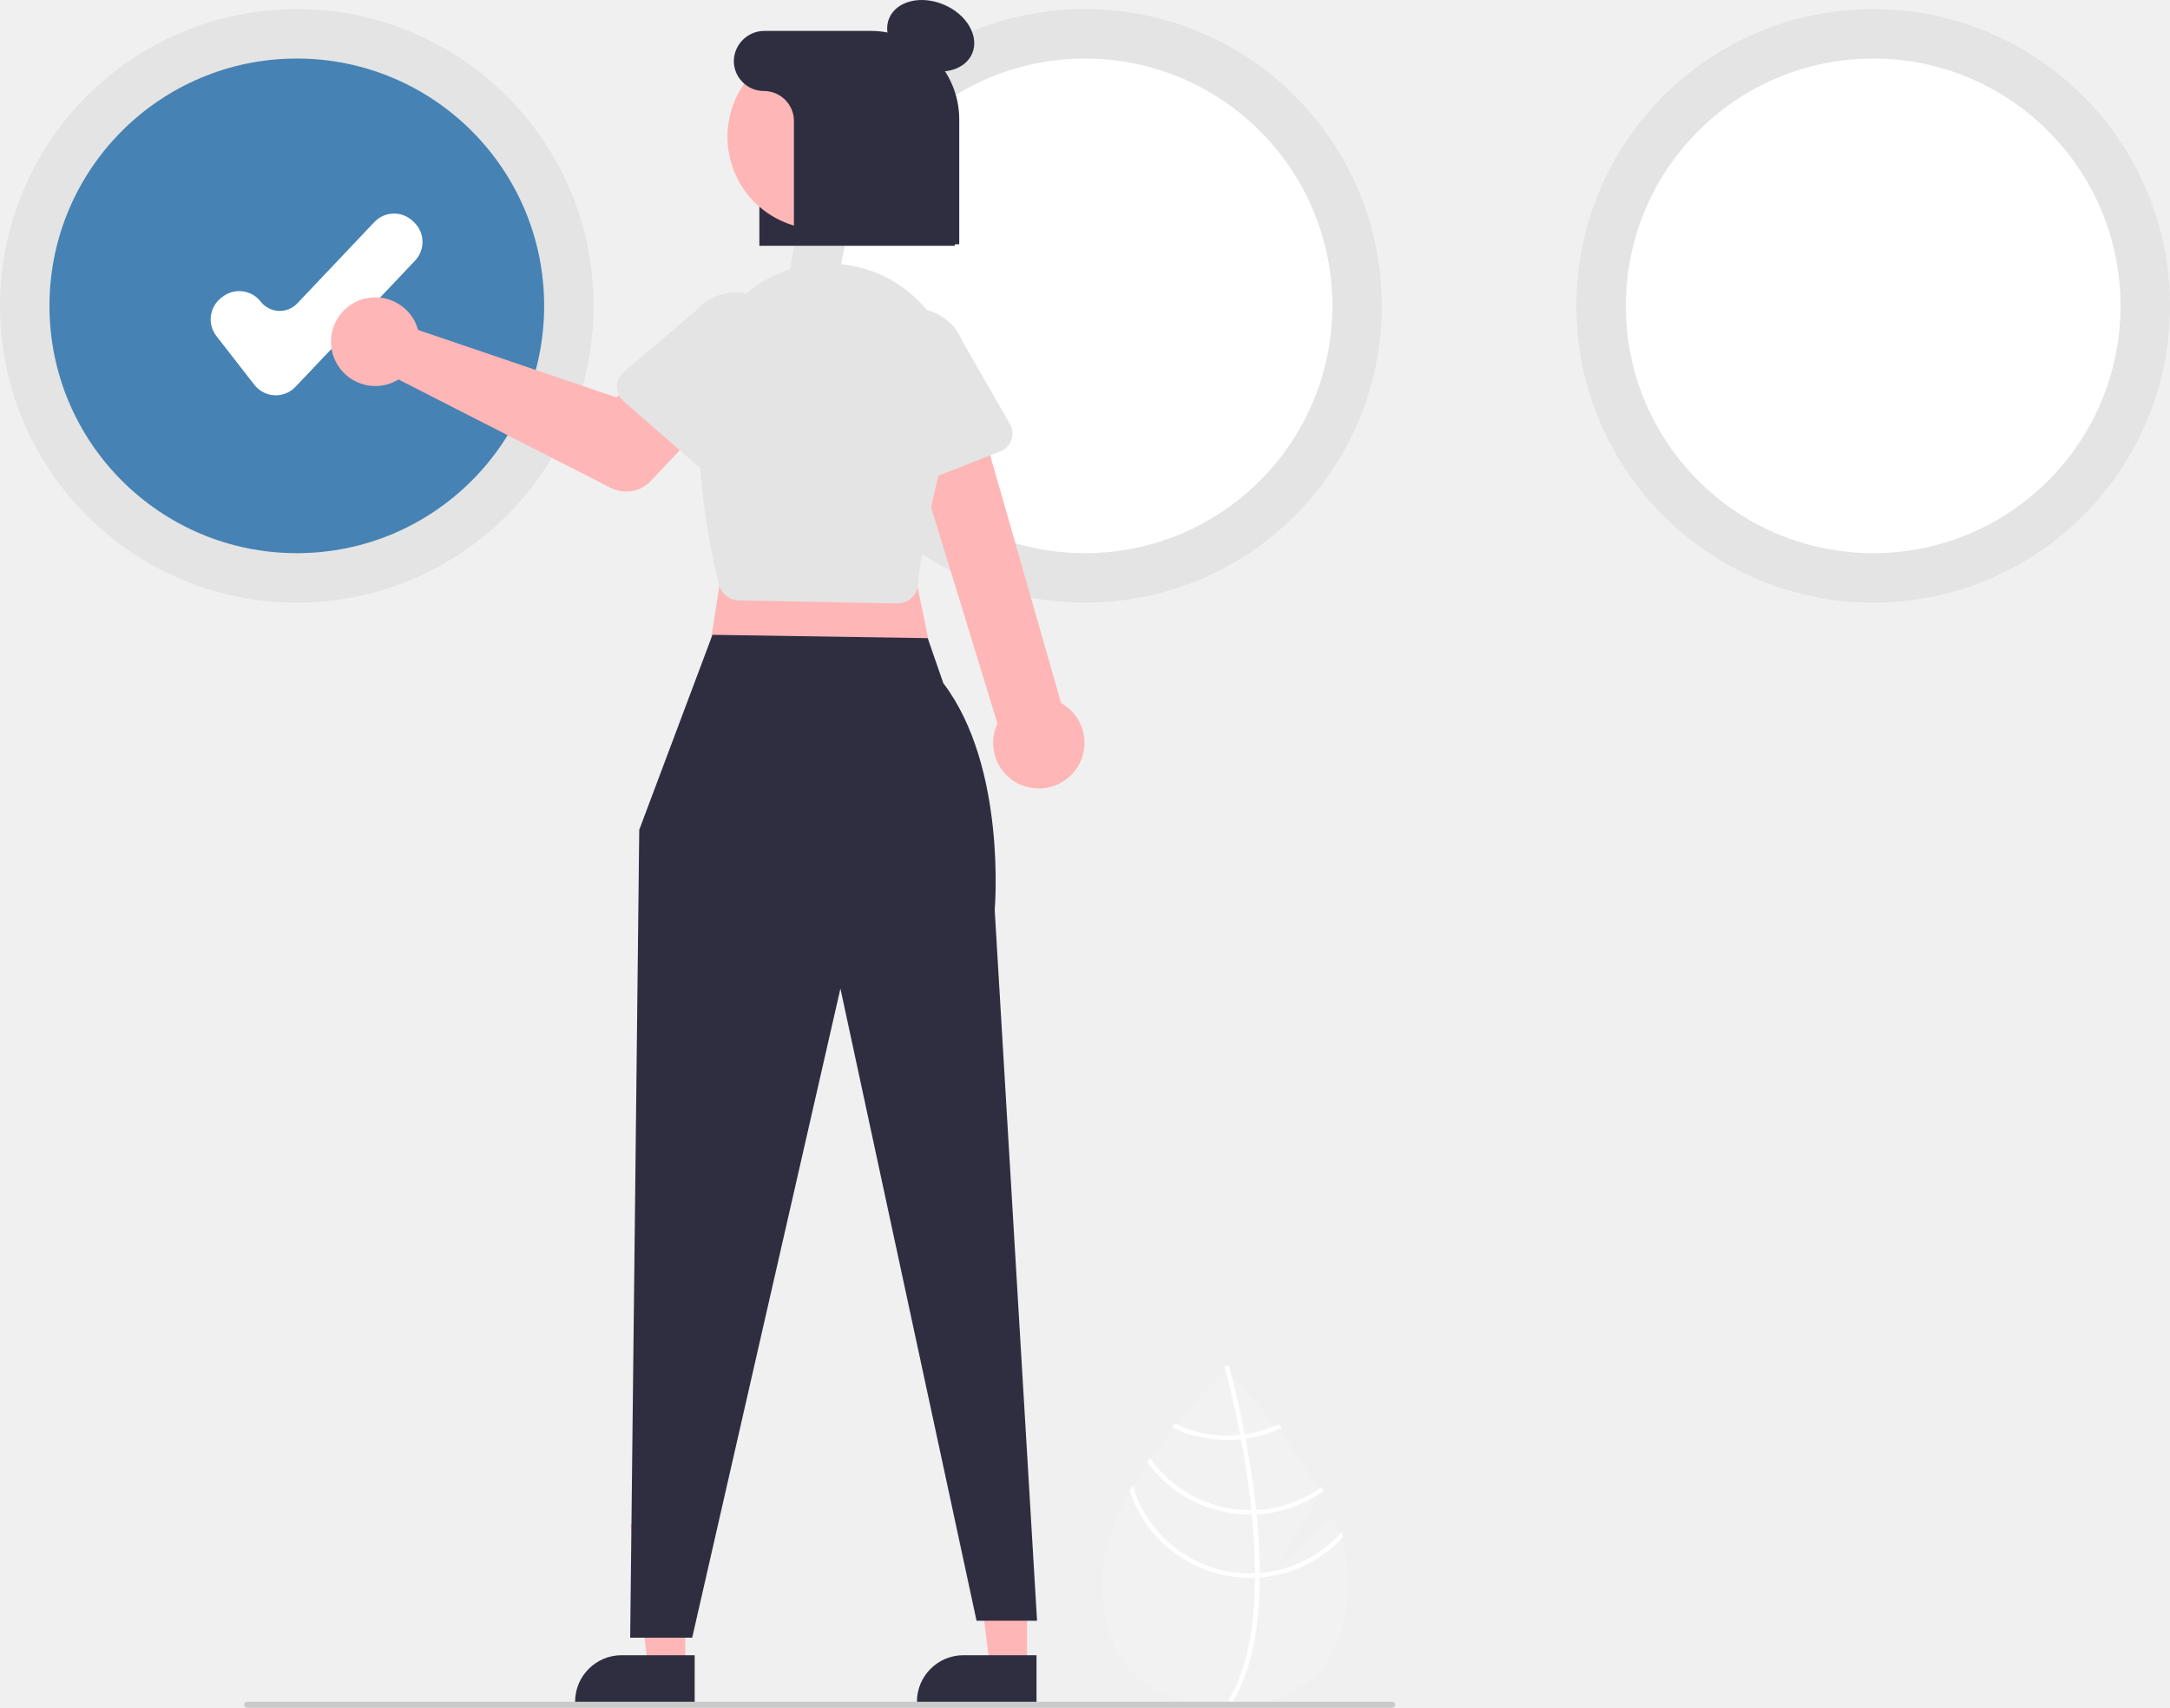
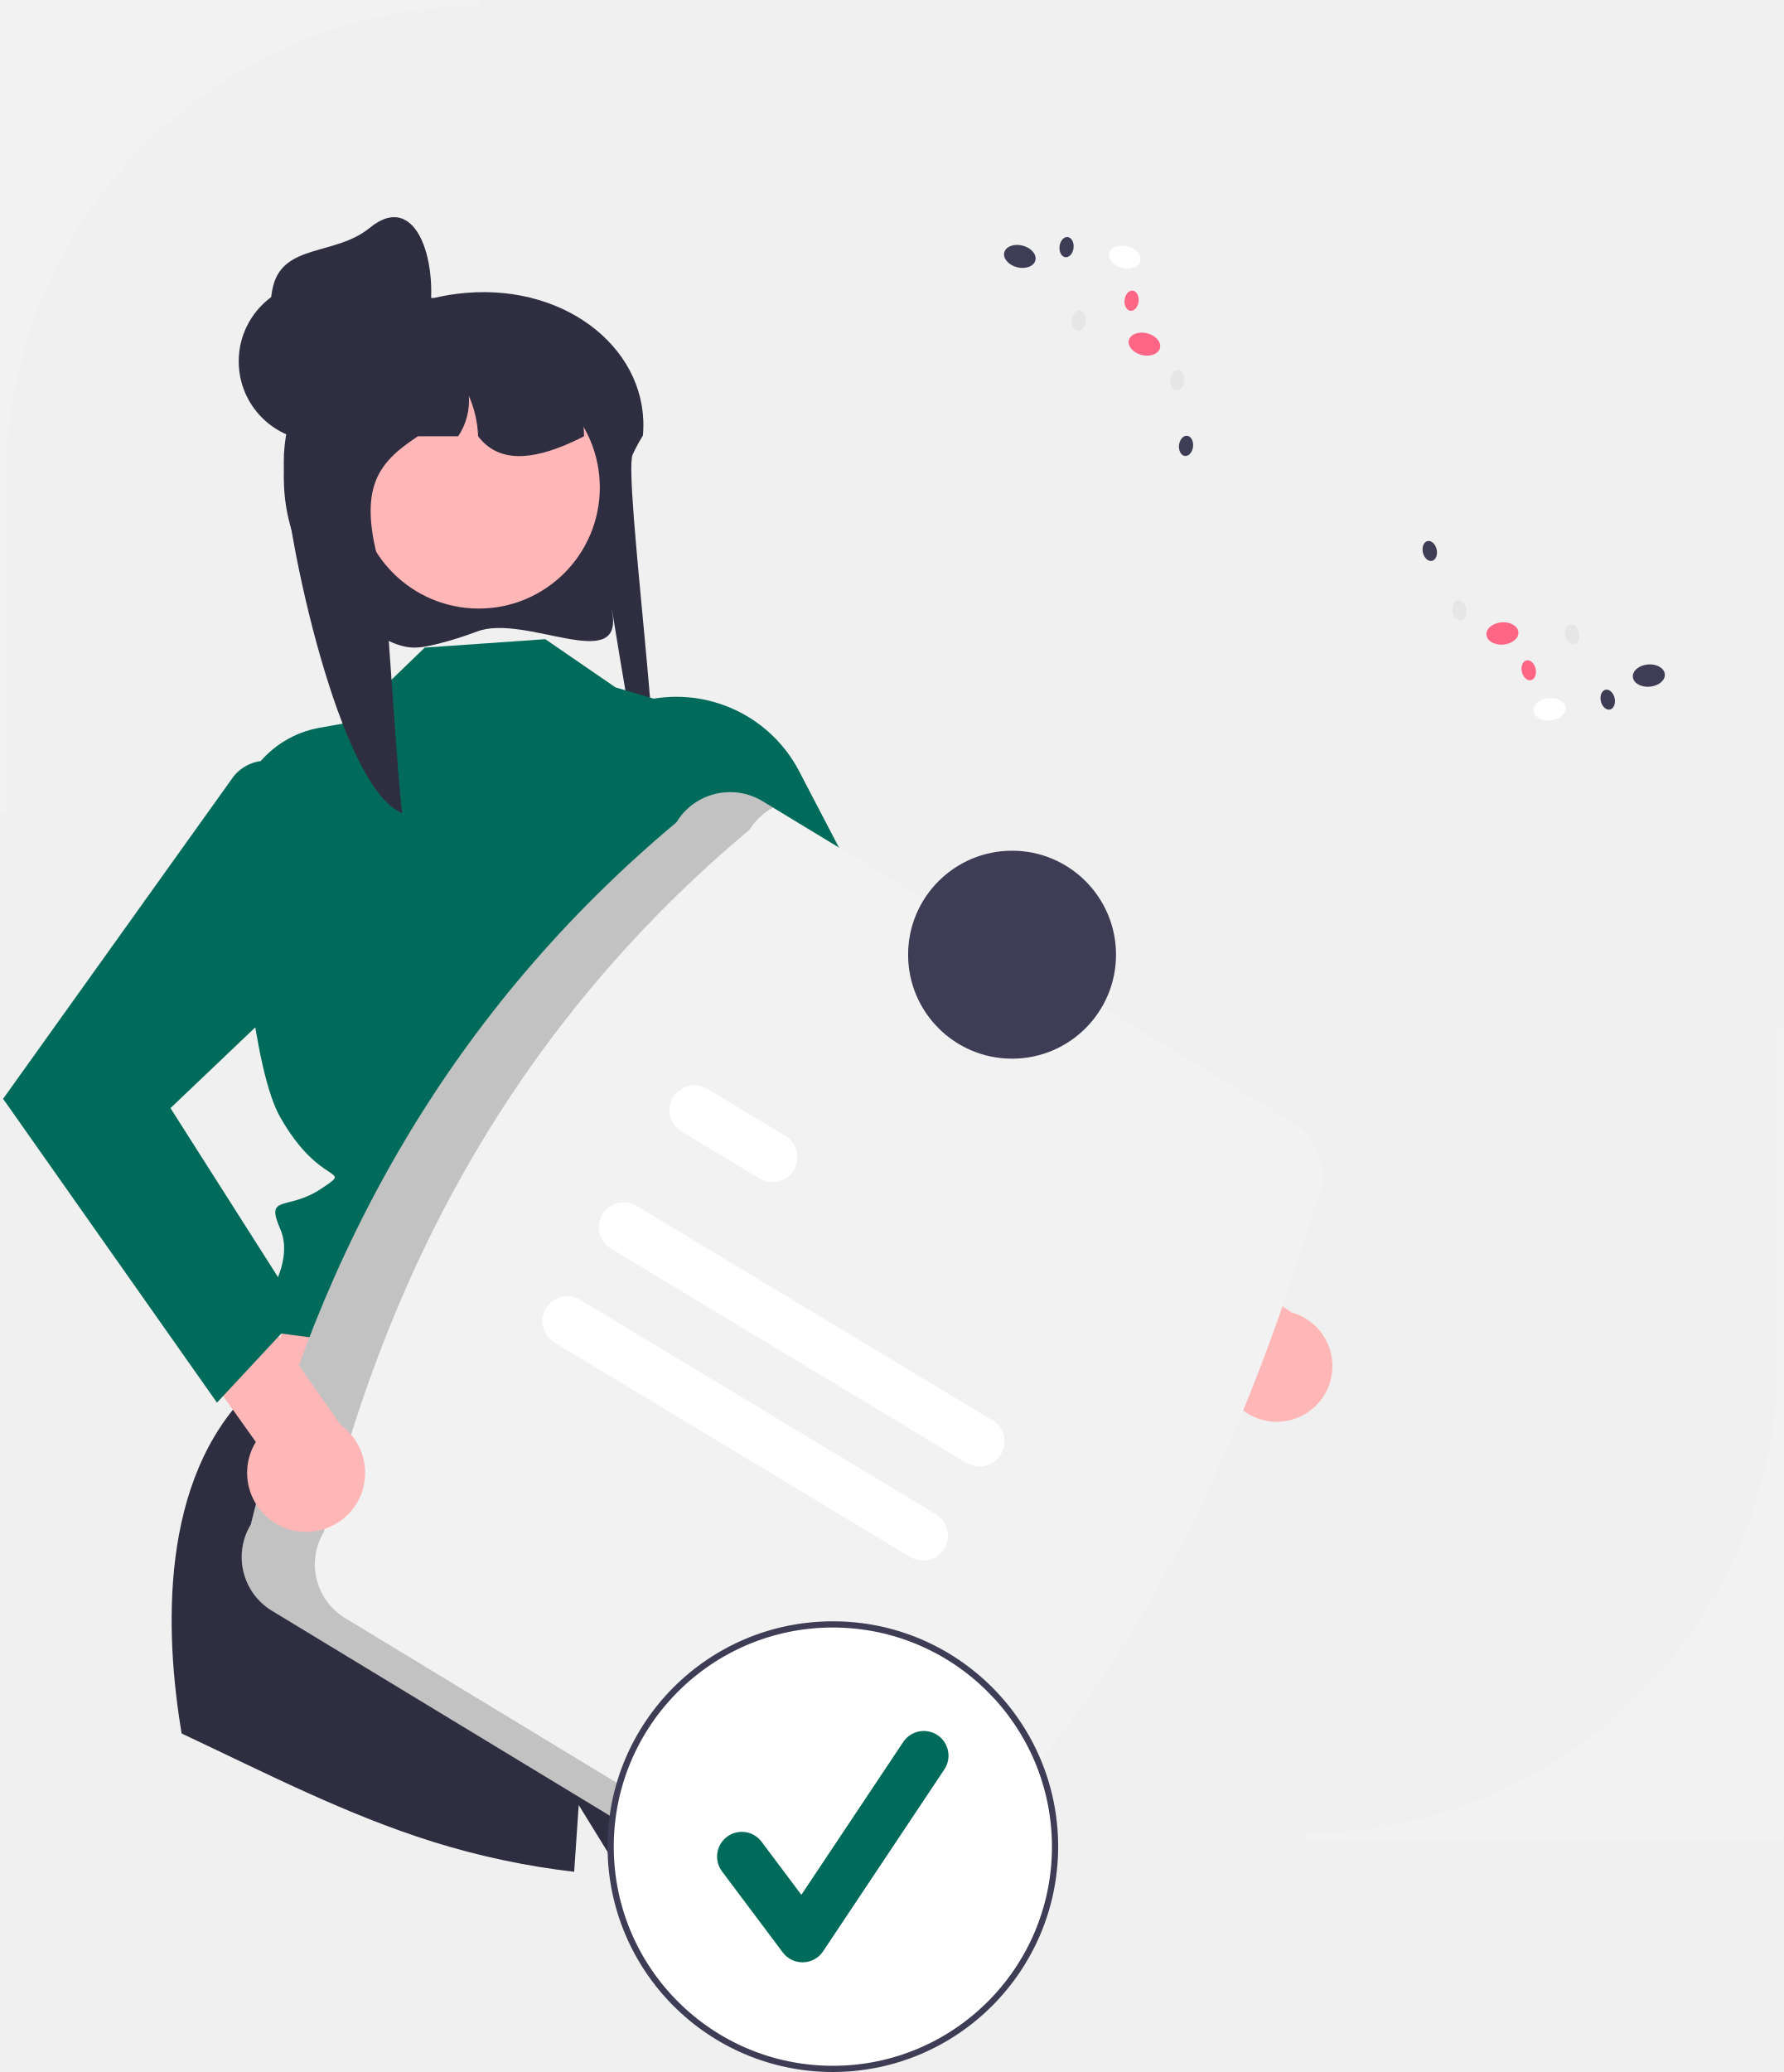
- <svg xmlns="http://www.w3.org/2000/svg" id="accd11e2-29f9-4e91-8363-bcf43fd88ac6" data-name="Layer 1" width="722" height="568.282" viewBox="0 0 722 568.282">
-   <path d="M682.382,670.593l-19.269,17.739,15.313-25.695c-12.065-21.878-31.796-40.787-31.796-40.787s-40.936,39.22-40.936,70.05,18.328,41.594,40.936,41.594c22.608,0,40.936-10.765,40.936-41.594C687.566,685.039,685.535,677.761,682.382,670.593Z" transform="translate(-239 -165.8589)" fill="#f2f2f2" />
-   <path d="M658.157,689.293v1.52c-.09,17.664-3.069,31.446-8.915,41.151-.083.143-.173.278-.256.421l-.654-.399-.624-.391c6.485-10.48,8.779-25.292,8.862-40.699.008-.497.015-1.001.008-1.505-.023-6.522-.421-13.12-1.061-19.53-.045-.497-.098-1.001-.15-1.505-.888-8.456-2.167-16.536-3.476-23.555-.09-.497-.188-.993-.286-1.482-2.264-11.871-4.574-20.47-5.101-22.373-.06-.233-.098-.361-.105-.391l.715-.203.008-.008.722-.203c.008.03.135.459.346,1.256.805,2.979,2.896,11.066,4.95,21.734.09.481.188.978.278,1.475,1.068,5.695,2.114,12.059,2.942,18.74q.316,2.516.564,4.965c.06.504.113,1.008.158,1.505Q658.12,680.209,658.157,689.293Z" transform="translate(-239 -165.8589)" fill="#fff" />
-   <path d="M653.14,643.131c-.504.068-1.016.135-1.535.188a41.502,41.502,0,0,1-4.243.218,40.371,40.371,0,0,1-17.453-3.942c-.316.399-.632.797-.955,1.204a41.866,41.866,0,0,0,18.409,4.243,42.941,42.941,0,0,0,4.529-.241c.512-.053,1.023-.12,1.527-.196a41.514,41.514,0,0,0,11.999-3.634q-.485-.621-.948-1.219A40.233,40.233,0,0,1,653.14,643.131Z" transform="translate(-239 -165.8589)" fill="#fff" />
-   <path d="M656.924,668.311q-.779.045-1.557.045c-.158.008-.323.008-.481.008a40.585,40.585,0,0,1-33.312-17.401c-.301.444-.602.888-.895,1.339A42.092,42.092,0,0,0,654.885,669.868c.211,0,.421,0,.632-.008.527-.008,1.046-.023,1.565-.045a41.87,41.87,0,0,0,22.306-7.824c-.241-.444-.481-.888-.73-1.332A40.307,40.307,0,0,1,656.924,668.311Z" transform="translate(-239 -165.8589)" fill="#fff" />
-   <path d="M658.157,689.293c-.527.045-1.053.075-1.58.098-.564.023-1.128.038-1.693.038a40.695,40.695,0,0,1-39.014-29.28c-.339.609-.677,1.211-1.001,1.821A42.185,42.185,0,0,0,654.885,690.933c.564,0,1.128-.008,1.685-.038.534-.015,1.061-.045,1.587-.083a42.062,42.062,0,0,0,27.76-13.549c-.158-.557-.339-1.106-.519-1.663A40.564,40.564,0,0,1,658.157,689.293Z" transform="translate(-239 -165.8589)" fill="#fff" />
-   <circle cx="98.754" cy="101.778" r="98.754" fill="#e4e4e4" />
-   <circle cx="98.754" cy="101.778" r="82.295" fill="#4682b4" />
-   <circle cx="361" cy="101.778" r="98.754" fill="#e4e4e4" />
-   <circle cx="361" cy="101.778" r="82.295" fill="#fff" />
-   <circle cx="623.246" cy="101.778" r="98.754" fill="#e4e4e4" />
-   <circle cx="623.246" cy="101.778" r="82.295" fill="#fff" />
-   <path d="M330.761,297.397q-.221,0-.442-.011a9.035,9.035,0,0,1-6.699-3.48l-12.624-16.23a9.054,9.054,0,0,1,1.586-12.691l.454-.354a9.055,9.055,0,0,1,12.692,1.586,8.044,8.044,0,0,0,12.189.594l25.632-27.058a9.044,9.044,0,0,1,12.786-.345l.418.396a9.043,9.043,0,0,1,.345,12.785l-39.775,41.983A9.033,9.033,0,0,1,330.761,297.397Z" transform="translate(-239 -165.8589)" fill="#fff" />
-   <path d="M556.657,247.641h-65V191.112a13.225,13.225,0,0,1,13.437-12.97h21.606c16.518,0,29.957,12.972,29.957,28.916Z" transform="translate(-239 -165.8589)" fill="#2f2e41" />
-   <polygon points="341.722 554.819 329.383 554.818 323.512 507.223 341.724 507.224 341.722 554.819" fill="#ffb6b6" />
-   <path d="M583.869,732.639l-39.788-.001v-.503a15.487,15.487,0,0,1,15.487-15.486h.001l24.301.001Z" transform="translate(-239 -165.8589)" fill="#2f2e41" />
-   <polygon points="227.987 554.819 215.647 554.818 209.777 507.223 227.989 507.224 227.987 554.819" fill="#ffb6b6" />
-   <path d="M470.134,732.639l-39.788-.001v-.503a15.487,15.487,0,0,1,15.487-15.486h.001l24.301.001Z" transform="translate(-239 -165.8589)" fill="#2f2e41" />
-   <polygon points="242.886 172.448 234.834 223.78 311.328 224.786 301.263 175.468 242.886 172.448" fill="#ffb6b6" />
-   <path d="M476.054,377.105l-24.363,64.872-3.02,268.84H469.305l49.319-215.999L563.916,705.178h20.13L569.955,468.65s4.155-47.474-17.111-75.488l-5.176-14.955Z" transform="translate(-239 -165.8589)" fill="#2f2e41" />
-   <path d="M580.558,427.676a15.1,15.1,0,0,1-9.675-21.036L538.341,300.546,562.277,295.801l29.763,103.995a15.182,15.182,0,0,1-11.482,27.881Z" transform="translate(-239 -165.8589)" fill="#ffb6b6" />
-   <path d="M537.492,366.656l-52.73-1.018a6.894,6.894,0,0,1-6.534-5.193c-2.827-11.192-9.046-40.359-5.747-69.41a42.365,42.365,0,0,1,48.153-37.06A42.384,42.384,0,0,1,555.622,306.696c-6.637,25.206-10.387,43.239-11.143,53.598A6.878,6.878,0,0,1,538.969,366.526h0a6.857,6.857,0,0,1-1.33.131C537.59,366.657,537.541,366.657,537.492,366.656Z" transform="translate(-239 -165.8589)" fill="#e4e4e4" />
-   <path d="M377.322,273.464a14.795,14.795,0,0,1,.778,2.196L444.103,298.088l12.754-11.142,19.33,17.05L455.526,325.914a11.245,11.245,0,0,1-13.298,2.301l-70.627-36.076a14.755,14.755,0,1,1,5.721-18.675Z" transform="translate(-239 -165.8589)" fill="#ffb6b6" />
-   <path d="M444.24,294.511a6.319,6.319,0,0,1,2.222-4.775L470.629,269.15a17.567,17.567,0,0,1,26.529,23.034l-17.21,26.799a6.325,6.325,0,0,1-9.483,1.346l-24.061-21.015A6.318,6.318,0,0,1,444.24,294.511Z" transform="translate(-239 -165.8589)" fill="#e4e4e4" />
-   <path d="M536.883,327.42a6.318,6.318,0,0,1-3.216-4.171l-7.145-30.932a17.567,17.567,0,0,1,32.662-12.942l15.864,27.617a6.325,6.325,0,0,1-3.172,9.038l-29.734,11.681A6.318,6.318,0,0,1,536.883,327.42Z" transform="translate(-239 -165.8589)" fill="#e4e4e4" />
-   <ellipse cx="548.664" cy="177.771" rx="11.254" ry="15.005" transform="translate(-69.34548 446.6375) rotate(-66.86956)" fill="#2f2e41" />
-   <circle cx="511.819" cy="211.388" r="30.775" transform="translate(-158.1633 393.2323) rotate(-61.33681)" fill="#ffb6b6" />
-   <path d="M528.701,176.141H493.5a10.228,10.228,0,0,0-10.321,9.334,10.001,10.001,0,0,0,9.978,10.666h0a10,10,0,0,1,10,10v41h55V205.598A29.457,29.457,0,0,0,528.701,176.141Z" transform="translate(-239 -165.8589)" fill="#2f2e41" />
-   <path d="M702.224,734.141h-381a1,1,0,0,1,0-2h381a1,1,0,0,1,0,2Z" transform="translate(-239 -165.8589)" fill="#cacaca" />
+ <svg xmlns="http://www.w3.org/2000/svg" data-name="Layer 1" width="575.455" height="668.319" viewBox="0 0 575.455 668.319">
+   <path d="M887.728,709.088H733.272v-2h0A152.455,152.455,0,0,0,885.728,554.633V446.841h2Z" transform="translate(-312.2725 -115.8407)" fill="#f2f2f2" />
+   <path d="M466.29,319.488a114.228,114.228,0,0,1-12.558,3.971c-5.626,1.371-8.802,2.007-14.231-.101-.191-.074-.373-.147-.544-.219a57.679,57.679,0,0,1-35.105-52.299c-.027-.384-.027-.787-.027-1.18a56.192,56.192,0,0,1,.271-5.675,57.37,57.37,0,0,1,1.23-7.633l-.054-.01c-4.396-4.495-6.087-10.653-5.527-16.84A27.832,27.832,0,0,1,412.318,218.689a44.032,44.032,0,0,1,18.281-6.453,46.326,46.326,0,0,1,5.255-.305h16.499a71.282,71.282,0,0,1,10.357-1.633h.027c33.205-2.754,59.391,19.259,56.949,46.043-.018.03-.045.059-.063.089-.706,1.151-1.33,2.243-1.881,3.285-.534.974-.986,1.908-1.375,2.793-3.03,6.846,11.37,113.061,6.205,114.674-2.94.915-14.789-78.123-12.663-63.093C512.585,332.946,481.587,313.833,466.29,319.488Z" transform="translate(-312.2725 -115.8407)" fill="#2f2e41" />
+   <polygon points="204.039 395.654 250.068 493.714 73.005 475.781 109.966 381.645 204.039 395.654" fill="#ffb6b6" />
+   <path d="M608.711,708.101a257.909,257.909,0,0,1-95.64,12.81l-14.09-22.85s-.59,8.51-1.47,21.52a248.821,248.821,0,0,1-45.47-9.64c-28.11-8.79-54.46-22.41-81.17-34.97-5.41-32.25-7.44-81.98,22.47-110.93l160.99,29.5s25.83,19.32,18.92,26.24c-6.91,6.91-7.98,5.84-3.44,10.38,4.54,4.54,14.35,10.61,14.45,14.58C584.301,646.291,595.311,674.401,608.711,708.101Z" transform="translate(-312.2725 -115.8407)" fill="#2f2e41" />
+   <path d="M488.199,322.007l-38.895,2.714L424.165,349.013l-8.804,1.571A32.825,32.825,0,0,0,388.355,384.83c1.811,30.683,5.866,76.528,14.341,91.402,13.141,23.063,23.996,15.827,13.141,23.063s-18.142,1.55-13.141,12.986-6.758,26.105-6.758,26.105l-4.681,4.681,4.965,2.035L554.417,565.686s-13.679-61.502-5.124-76.61,29.296-60.777,10.785-78.646l-18.1-63.694-31.134-9.182Z" transform="translate(-312.2725 -115.8407)" fill="#006b5a" />
+   <path d="M723.647,574.429A17.981,17.981,0,0,1,706.566,553.024L632.36,502.768l8.854-23.943L728.914,539.159a17.956,17.956,0,0,1-5.267,35.27Z" transform="translate(-312.2725 -115.8407)" fill="#ffb6b6" />
+   <path d="M514.05,343.728l-10.783,4.27,57.522,112.344,119.079,81.168,17.165-29.011-90.644-78.294-36.29-69.598A44.665,44.665,0,0,0,514.05,343.728Z" transform="translate(-312.2725 -115.8407)" fill="#006b5a" />
+   <circle cx="154.455" cy="157.231" r="39.056" fill="#ffb6b6" />
+   <path d="M500.69,256.556c-.651.344-1.293.66-1.945.977-.678.326-1.357.651-2.044.959-13.07,5.925-23.717,6.585-30.175-1.936a36.169,36.169,0,0,0-2.976-13.007,20.903,20.903,0,0,1-3.446,13.007H447.097c-13.396,8.891-20.27,17.059-10.972,46.248.606,1.918,4.758,70.047,5.943,75.284-20.279-7.779-37.773-90.371-38.216-112.134-.027-.353-.027-.724-.027-1.085a47.554,47.554,0,0,1,.271-5.219,48.861,48.861,0,0,1,1.23-7.019l-.054-.009a18.331,18.331,0,0,1-5.527-15.486,44.664,44.664,0,0,1,12.41-11.126,79.196,79.196,0,0,1,13.586-5.102c.118-.027.217-.054.335-.081,1.429-.389,2.894-.742,4.36-1.049a81.869,81.869,0,0,1,9.145-1.384c.226-.009.443-.027.642-.027a6.853,6.853,0,0,1,3.491.959c.009,0,.009.009.027.009a6.89,6.89,0,0,1,3.356,5.861h14.491c.534,0,1.067.018,1.601.045,20.18.805,36.398,9.434,37.438,29.271C500.672,255.199,500.69,255.868,500.69,256.556Z" transform="translate(-312.2725 -115.8407)" fill="#2f2e41" />
+   <circle cx="102.747" cy="116.555" r="25.73" fill="#2f2e41" />
+   <path d="M450.344,220.495c-2.923,13.906-17.345,22.224-31.142,18.821a25.73,25.73,0,0,1-18.821-31.142c3.402-13.797,20.147-9.82,31.142-18.821C447.077,176.618,454.287,201.741,450.344,220.495Z" transform="translate(-312.2725 -115.8407)" fill="#2f2e41" />
+   <path d="M393.176,607.597c21.929-89.427,65.38-166.292,137.341-226.514a20.246,20.246,0,0,1,27.777-6.808L729.362,477.998a20.246,20.246,0,0,1,6.807,27.777c-27.466,91.762-68.605,171.388-137.341,226.514a20.245,20.245,0,0,1-27.777,6.808L399.984,635.374A20.246,20.246,0,0,1,393.176,607.597Z" transform="translate(-312.2725 -115.8407)" fill="#f2f2f2" />
+   <path d="M423.582,637.735a20.245,20.245,0,0,1-6.808-27.777c21.929-89.428,65.38-166.292,137.341-226.514a19.984,19.984,0,0,1,7.546-7.128l-3.366-2.041a20.246,20.246,0,0,0-27.777,6.807C458.556,441.305,415.105,518.169,393.176,607.597a20.245,20.245,0,0,0,6.808,27.777L571.052,739.097a20.156,20.156,0,0,0,20.232.32Z" transform="translate(-312.2725 -115.8407)" opacity="0.2" style="isolation:isolate" />
+   <path d="M624.201,587.772l-114.829-69.189a8.044,8.044,0,0,1,8.303-13.78l114.829,69.189a8.044,8.044,0,0,1-8.303,13.779Z" transform="translate(-312.2725 -115.8407)" fill="#fff" />
+   <path d="M557.401,496.021l-25.262-15.222a8.044,8.044,0,0,1,8.259-13.806l.043.026,25.262,15.222a8.044,8.044,0,0,1-8.303,13.779Z" transform="translate(-312.2725 -115.8407)" fill="#fff" />
+   <path d="M605.951,618.061l-114.829-69.189a8.044,8.044,0,0,1,8.286-13.79l.016.01,114.829,69.189a8.044,8.044,0,0,1-8.303,13.779Z" transform="translate(-312.2725 -115.8407)" fill="#fff" />
+   <circle cx="326.511" cy="307.935" r="33.539" fill="#3f3d56" />
+   <circle cx="268.698" cy="595.633" r="71.685" fill="#fff" />
+   <path d="M580.971,784.159a72.685,72.685,0,1,1,72.685-72.686A72.768,72.768,0,0,1,580.971,784.159Zm0-143.37a70.685,70.685,0,1,0,70.685,70.685A70.765,70.765,0,0,0,580.971,640.789Z" transform="translate(-312.2725 -115.8407)" fill="#3f3d56" />
+   <path d="M571.191,748.783a7.972,7.972,0,0,1-6.379-3.19L545.256,719.516a7.974,7.974,0,1,1,12.758-9.568l12.795,17.058,32.862-49.292a7.974,7.974,0,1,1,13.27,8.847L577.827,745.232a7.977,7.977,0,0,1-6.414,3.548C571.339,748.781,571.265,748.783,571.191,748.783Z" transform="translate(-312.2725 -115.8407)" fill="#006b5a" />
+   <ellipse cx="812.172" cy="344.619" rx="5.177" ry="3.601" transform="translate(-338.6792 -45.39552) rotate(-4.88719)" fill="#fff" />
+   <ellipse cx="844.222" cy="333.746" rx="5.177" ry="3.601" transform="translate(-337.6364 -42.70455) rotate(-4.88719)" fill="#3f3d56" />
+   <ellipse cx="796.979" cy="320.166" rx="5.177" ry="3.601" transform="translate(-336.6512 -46.77873) rotate(-4.88719)" fill="#ff6584" />
+   <ellipse cx="783.121" cy="312.684" rx="2.276" ry="3.272" transform="translate(-361.93 64.44338) rotate(-12.7322)" fill="#e6e6e6" />
+   <ellipse cx="773.549" cy="293.556" rx="2.276" ry="3.272" transform="translate(-357.9496 61.86343) rotate(-12.7322)" fill="#3f3d56" />
+   <ellipse cx="819.473" cy="320.419" rx="2.276" ry="3.272" transform="translate(-362.7407 72.64536) rotate(-12.7322)" fill="#e6e6e6" />
+   <ellipse cx="805.474" cy="332.04" rx="2.276" ry="3.272" transform="translate(-365.6462 69.84586) rotate(-12.7322)" fill="#ff6584" />
+   <ellipse cx="830.959" cy="341.505" rx="2.276" ry="3.272" transform="translate(-367.1057 75.69535) rotate(-12.7322)" fill="#3f3d56" />
+   <ellipse cx="675.135" cy="198.762" rx="3.601" ry="5.177" transform="translate(4.33932 688.5405) rotate(-75.77932)" fill="#fff" />
+   <ellipse cx="641.291" cy="198.544" rx="3.601" ry="5.177" transform="translate(-20.9789 655.5694) rotate(-75.77932)" fill="#3f3d56" />
+   <ellipse cx="681.486" cy="226.84" rx="3.601" ry="5.177" transform="translate(-18.0879 715.8777) rotate(-75.77932)" fill="#ff6584" />
+   <ellipse cx="692.131" cy="238.447" rx="3.272" ry="2.276" transform="translate(66.02744 783.9782) rotate(-83.62433)" fill="#e6e6e6" />
+   <ellipse cx="694.914" cy="259.655" rx="3.272" ry="2.276" transform="translate(47.42466 805.5966) rotate(-83.62433)" fill="#3f3d56" />
+   <ellipse cx="660.314" cy="219.239" rx="3.272" ry="2.276" transform="translate(56.83259 735.2825) rotate(-83.62433)" fill="#e6e6e6" />
+   <ellipse cx="677.346" cy="212.841" rx="3.272" ry="2.276" transform="translate(78.33185 746.5209) rotate(-83.62433)" fill="#ff6584" />
+   <ellipse cx="656.363" cy="195.554" rx="3.272" ry="2.276" transform="translate(76.85916 710.3015) rotate(-83.62433)" fill="#3f3d56" />
+   <path d="M314.272,378.088h-2V115.841H466.728v2h-0A152.455,152.455,0,0,0,314.272,270.296Z" transform="translate(-312.2725 -115.8407)" fill="#f2f2f2" />
+   <path d="M403.842,608.544a19.072,19.072,0,0,1-9.035-27.606l-55.105-77.461L357.38,482.968l64.777,92.48a19.046,19.046,0,0,1-18.314,33.096Z" transform="translate(-312.2725 -115.8407)" fill="#ffb6b6" />
+   <path d="M405.109,363.073h0a13.6,13.6,0,0,0-17.382,3.06L313.272,470.262l69,98,27-29-42-66,55.818-53.145A44.665,44.665,0,0,0,405.109,363.073Z" transform="translate(-312.2725 -115.8407)" fill="#006b5a" />
</svg>
